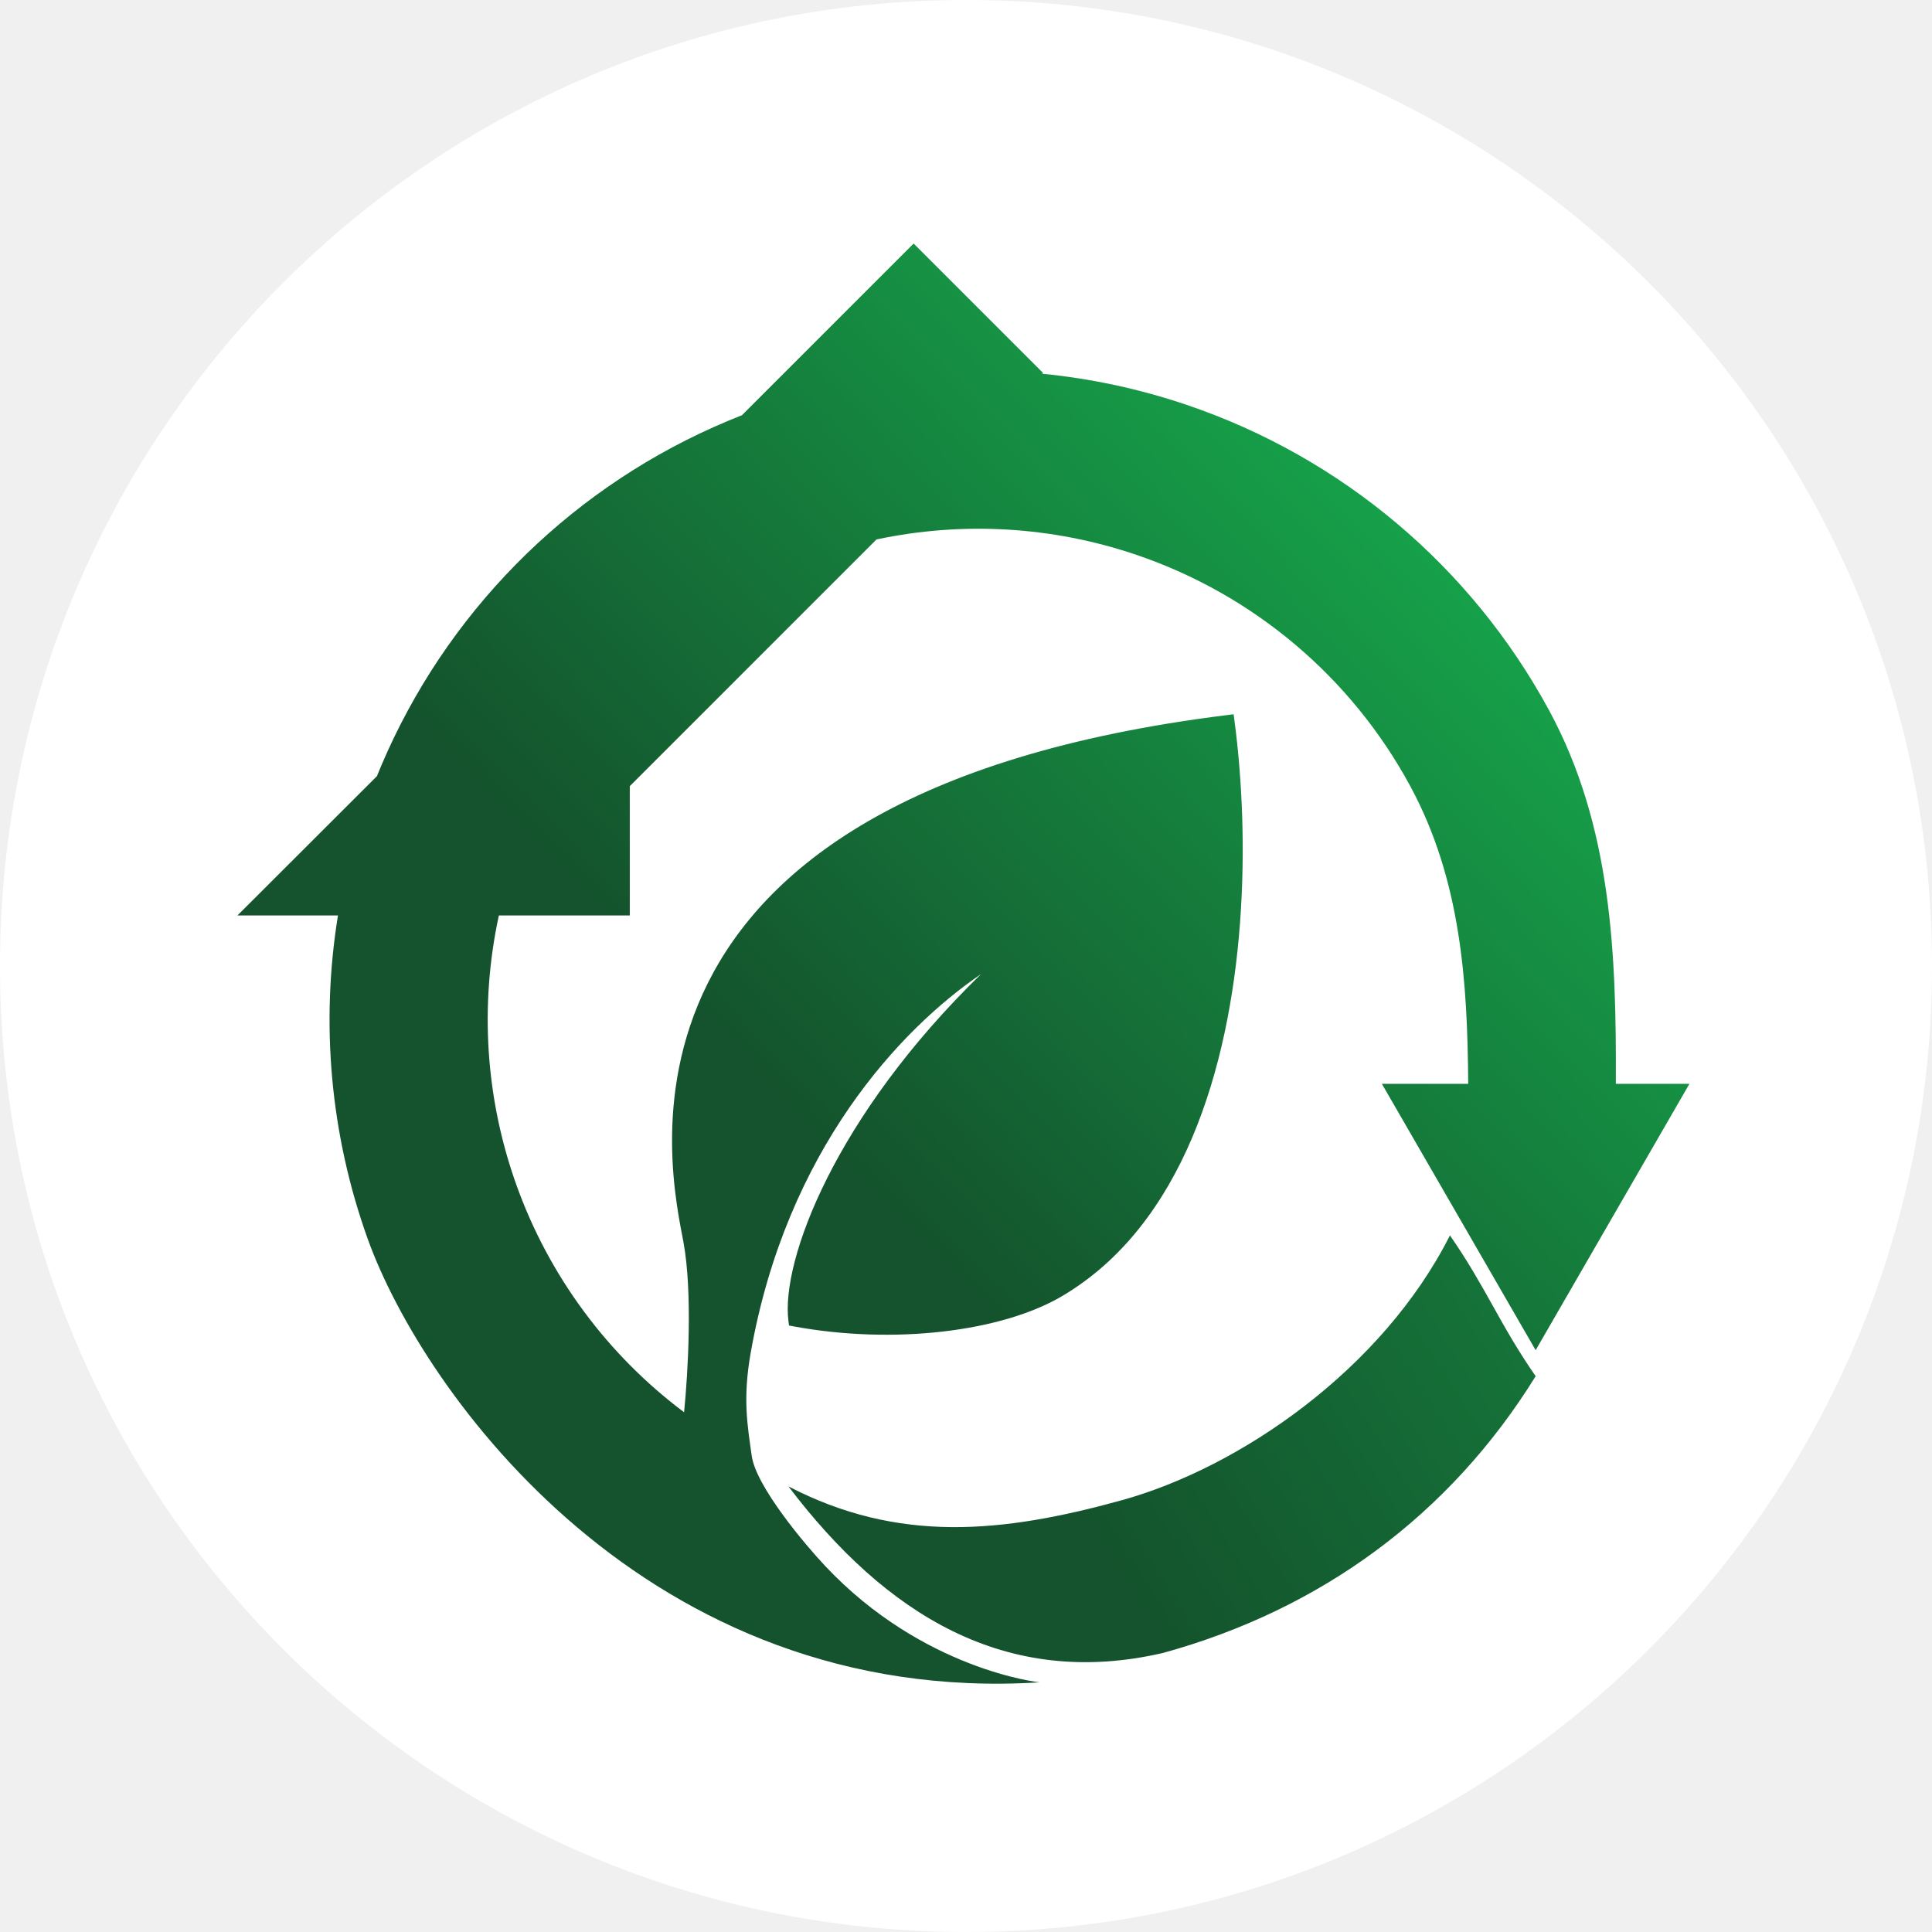
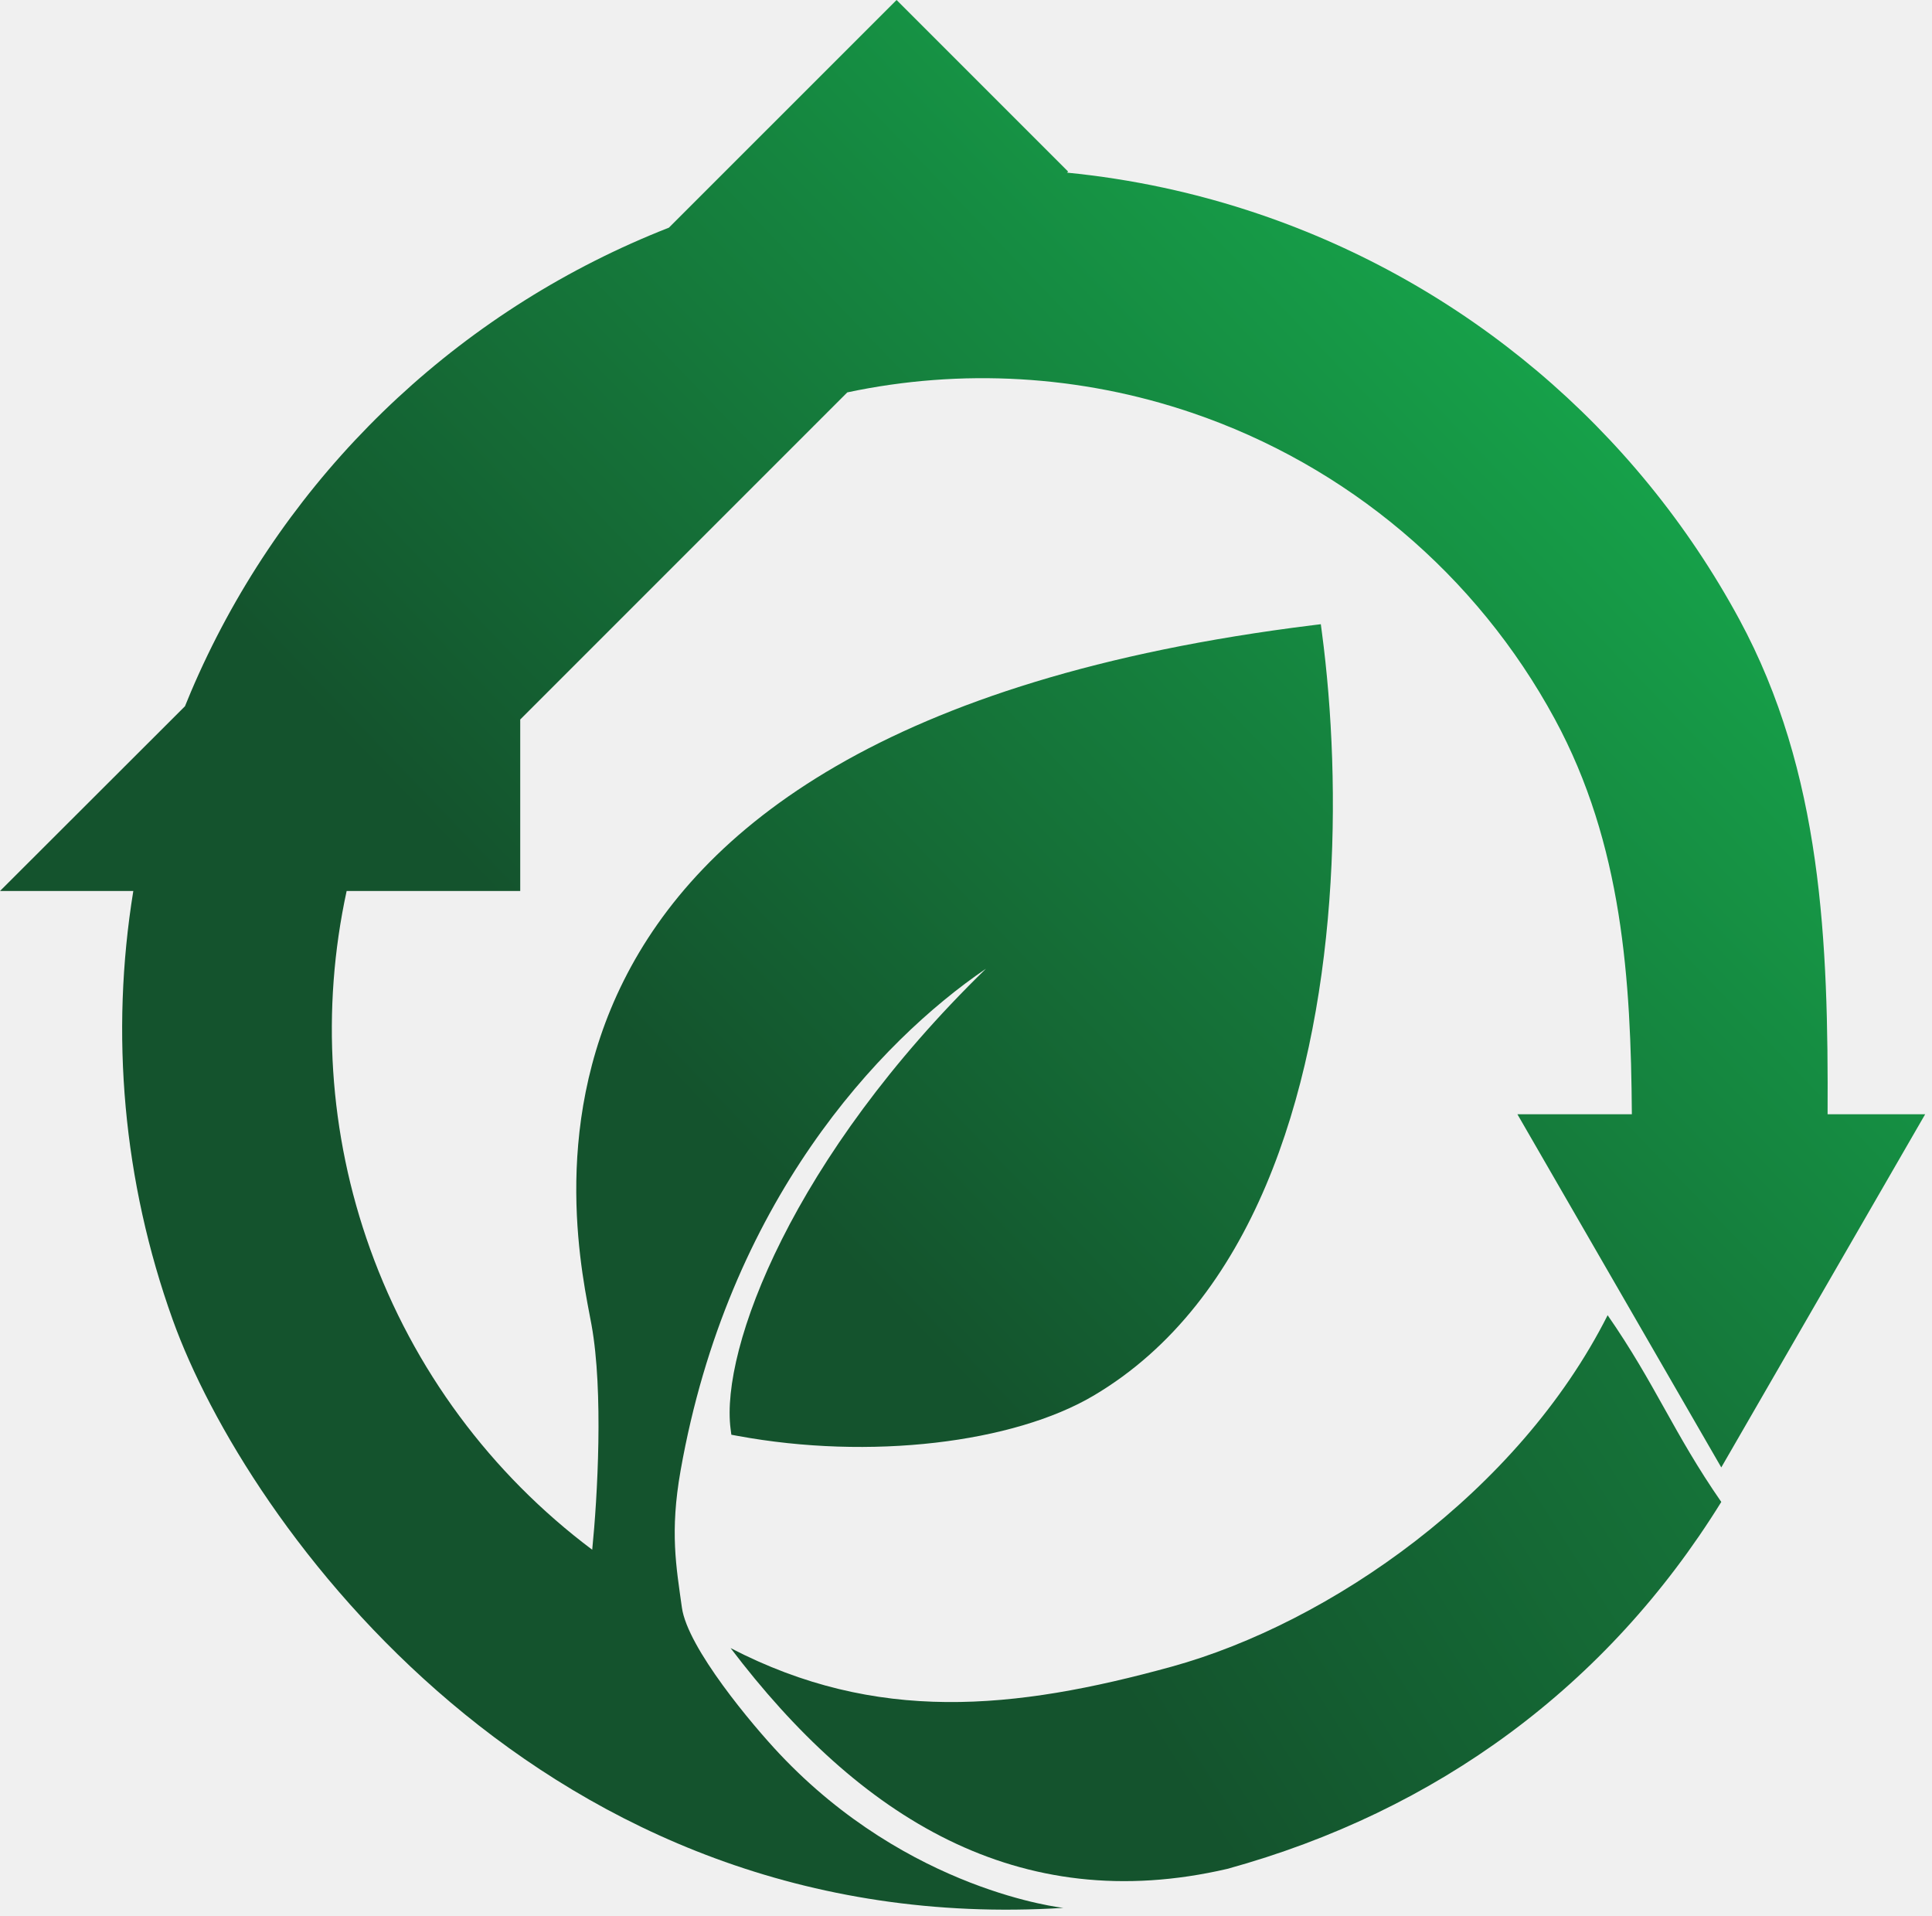
- <svg xmlns="http://www.w3.org/2000/svg" version="1.1" width="1000" height="1000">
-   <style>
-     #light-icon {
-       display: inline;
-     }
-     #dark-icon {
-       display: none;
-     }
- 
-     @media (prefers-color-scheme: dark) {
-       #light-icon {
-         display: none;
-       }
-       #dark-icon {
-         display: inline;
-       }
-     }
-   </style>
-   <g id="light-icon">
-     <svg version="1.1" width="1000" height="1000">
-       <g clip-path="url(#SvgjsClipPath1065)">
-         <rect width="1000" height="1000" fill="#ffffff" />
-         <g transform="matrix(6.338028,0,0,6.338028,59.50704,50)">
-           <svg width="139" height="142" viewBox="0 0 139 142" fill="none">
-             <rect width="139" height="142" rx="69.5" fill="white" />
-             <path d="M109.021 93C111.974 97.257 113.069 100.243 116.021 104.5C108.987 115.86 98.483 123.546 85.602 127.096C72.696 130.096 62.897 123.904 55 113.5C63.97 118.154 72.429 117.327 82.171 114.643C91.912 111.958 103.521 103.901 109.021 93Z" fill="url(#paint0_linear_77_423)" />
-             <path d="M52 111C51.654 108.5 51.25 106.357 51.92 102.57C54.842 86.042 64.141 76.145 70.728 71.662C58.814 83.255 54.365 95.076 55 100L55.047 100.361L55.405 100.427C63.599 101.944 72.424 100.868 77.356 97.954C82.281 95.043 85.688 90.397 87.973 85.008C92.534 74.246 92.676 60.394 91.42 50.935L91.355 50.443L90.863 50.504C64.521 53.765 53.08 63.071 48.415 72.401C43.768 81.695 45.936 90.858 46.433 93.59C47.177 97.687 46.801 104.221 46.477 107.443C40.241 102.768 35.463 96.344 32.797 88.919C30.242 81.804 29.769 74.164 31.351 66.874H42.043V56.312L62.188 36.166C69.191 34.678 76.518 35.083 83.394 37.415C92.964 40.66 100.955 47.401 105.768 56.286C109.946 64.001 110.452 72.362 110.513 80.624H103.464L116.021 102.374L128.579 80.624H122.569C122.618 70.041 122.241 59.581 117.126 50.135C110.763 38.386 100.197 29.473 87.543 25.182C83.684 23.873 79.718 23.026 75.723 22.632L75.789 22.566L65.223 12L51.201 26.02C50.423 26.325 49.651 26.65 48.885 26.992C36.687 32.447 27 42.307 21.763 54.6C21.636 54.897 21.514 55.197 21.393 55.496L10 66.874H18.211C16.781 75.674 17.58 84.764 20.64 93.284C25.155 105.86 43.5 131.5 75.5 129.5C75.5 129.5 66 128.5 58 120C56.364 118.262 52.346 113.5 52 111Z" fill="url(#paint1_linear_77_423)" />
-             <defs>
-               <linearGradient id="paint0_linear_77_423" x1="122.011" y1="5.83" x2="41.472" y2="57.094" gradientUnits="userSpaceOnUse">
-                 <stop stop-color="#16A34A" />
-                 <stop offset="1" stop-color="#14532D" />
-               </linearGradient>
-               <linearGradient id="paint1_linear_77_423" x1="122.011" y1="5.891" x2="49.079" y2="76.096" gradientUnits="userSpaceOnUse">
-                 <stop offset="0.297" stop-color="#16A34A" />
-                 <stop offset="1" stop-color="#14532D" />
-               </linearGradient>
-               <clipPath id="SvgjsClipPath1065">
-                 <rect width="1000" height="1000" x="0" y="0" rx="500" ry="500" />
-               </clipPath>
-             </defs>
-           </svg>
-         </g>
-       </g>
-     </svg>
-   </g>
-   <g id="dark-icon">
-     <svg version="1.1" width="1000" height="1000">
-       <g clip-path="url(#SvgjsClipPath1066)">
-         <rect width="1000" height="1000" fill="#ffffff" />
-         <g transform="matrix(6.338028,0,0,6.338028,59.50704,50)">
-           <svg width="139" height="142" viewBox="0 0 139 142" fill="none">
-             <rect width="139" height="142" rx="69.5" fill="white" />
-             <path d="M109.021 93C111.974 97.257 113.069 100.243 116.021 104.5C108.987 115.86 98.483 123.546 85.602 127.096C72.696 130.096 62.897 123.904 55 113.5C63.97 118.154 72.429 117.327 82.171 114.643C91.912 111.958 103.521 103.901 109.021 93Z" fill="url(#paint0_linear_77_423)" />
-             <path d="M52 111C51.654 108.5 51.25 106.357 51.92 102.57C54.842 86.042 64.141 76.145 70.728 71.662C58.814 83.255 54.365 95.076 55 100L55.047 100.361L55.405 100.427C63.599 101.944 72.424 100.868 77.356 97.954C82.281 95.043 85.688 90.397 87.973 85.008C92.534 74.246 92.676 60.394 91.42 50.935L91.355 50.443L90.863 50.504C64.521 53.765 53.08 63.071 48.415 72.401C43.768 81.695 45.936 90.858 46.433 93.59C47.177 97.687 46.801 104.221 46.477 107.443C40.241 102.768 35.463 96.344 32.797 88.919C30.242 81.804 29.769 74.164 31.351 66.874H42.043V56.312L62.188 36.166C69.191 34.678 76.518 35.083 83.394 37.415C92.964 40.66 100.955 47.401 105.768 56.286C109.946 64.001 110.452 72.362 110.513 80.624H103.464L116.021 102.374L128.579 80.624H122.569C122.618 70.041 122.241 59.581 117.126 50.135C110.763 38.386 100.197 29.473 87.543 25.182C83.684 23.873 79.718 23.026 75.723 22.632L75.789 22.566L65.223 12L51.201 26.02C50.423 26.325 49.651 26.65 48.885 26.992C36.687 32.447 27 42.307 21.763 54.6C21.636 54.897 21.514 55.197 21.393 55.496L10 66.874H18.211C16.781 75.674 17.58 84.764 20.64 93.284C25.155 105.86 43.5 131.5 75.5 129.5C75.5 129.5 66 128.5 58 120C56.364 118.262 52.346 113.5 52 111Z" fill="url(#paint1_linear_77_423)" />
-             <defs>
-               <linearGradient id="paint0_linear_77_423" x1="122.011" y1="5.83" x2="41.472" y2="57.094" gradientUnits="userSpaceOnUse">
-                 <stop stop-color="#16A34A" />
-                 <stop offset="1" stop-color="#14532D" />
-               </linearGradient>
-               <linearGradient id="paint1_linear_77_423" x1="122.011" y1="5.891" x2="49.079" y2="76.096" gradientUnits="userSpaceOnUse">
-                 <stop offset="0.297" stop-color="#16A34A" />
-                 <stop offset="1" stop-color="#14532D" />
-               </linearGradient>
-               <clipPath id="SvgjsClipPath1066">
-                 <rect width="1000" height="1000" x="0" y="0" rx="500" ry="500" />
-               </clipPath>
-             </defs>
-           </svg>
-         </g>
-       </g>
-     </svg>
-   </g>
+ <svg xmlns="http://www.w3.org/2000/svg" viewBox="0 0 119 118" fill="none" role="img" aria-label="MIRU">
+   <path d="M99.021 81C101.974 85.257 103.069 88.243 106.021 92.5C98.987 103.86 88.483 111.546 75.602 115.096C62.696 118.096 52.897 111.904 45 101.5C53.97 106.154 62.429 105.327 72.171 102.643C81.912 99.958 93.521 91.901 99.021 81Z" fill="url(#miru-fav-g0)" />
+   <path d="M42 99C41.654 96.5 41.25 94.357 41.92 90.57C44.842 74.042 54.141 64.145 60.727 59.662C48.814 71.255 44.365 83.076 45 88L45.047 88.361L45.405 88.427C53.599 89.944 62.424 88.868 67.356 85.954C72.281 83.043 75.688 78.397 77.973 73.008C82.534 62.246 82.676 48.394 81.42 38.935L81.355 38.443L80.863 38.504C54.521 41.765 43.08 51.071 38.415 60.401C33.768 69.695 35.936 78.858 36.433 81.59C37.177 85.687 36.801 92.221 36.477 95.443C30.241 90.768 25.463 84.344 22.797 76.919C20.242 69.804 19.769 62.164 21.351 54.874H32.043V44.312L52.188 24.166C59.191 22.678 66.518 23.083 73.394 25.415C82.964 28.66 90.955 35.401 95.768 44.286C99.946 52.001 100.452 60.362 100.513 68.624H93.464L106.021 90.374L118.579 68.624H112.569C112.618 58.041 112.241 47.581 107.126 38.135C100.763 26.386 90.197 17.473 77.543 13.182C73.684 11.873 69.718 11.026 65.723 10.632L65.789 10.566L55.223 0L41.201 14.021C40.423 14.325 39.651 14.65 38.885 14.992C26.687 20.447 17 30.307 11.763 42.6C11.636 42.897 11.514 43.197 11.393 43.496L0 54.874H8.211C6.781 63.674 7.58 72.764 10.64 81.284C15.155 93.859 33.5 119.5 65.5 117.5C65.5 117.5 56 116.5 48 108C46.364 106.262 42.346 101.5 42 99Z" fill="url(#miru-fav-g1)" />
+   <defs>
+     <linearGradient id="miru-fav-g0" x1="112.011" y1="-6.17" x2="31.472" y2="45.094" gradientUnits="userSpaceOnUse">
+       <stop stop-color="#16A34A" />
+       <stop offset="1" stop-color="#14532D" />
+     </linearGradient>
+     <linearGradient id="miru-fav-g1" x1="112.011" y1="-6.109" x2="39.079" y2="64.096" gradientUnits="userSpaceOnUse">
+       <stop offset="0.297" stop-color="#16A34A" />
+       <stop offset="1" stop-color="#14532D" />
+     </linearGradient>
+   </defs>
</svg>
